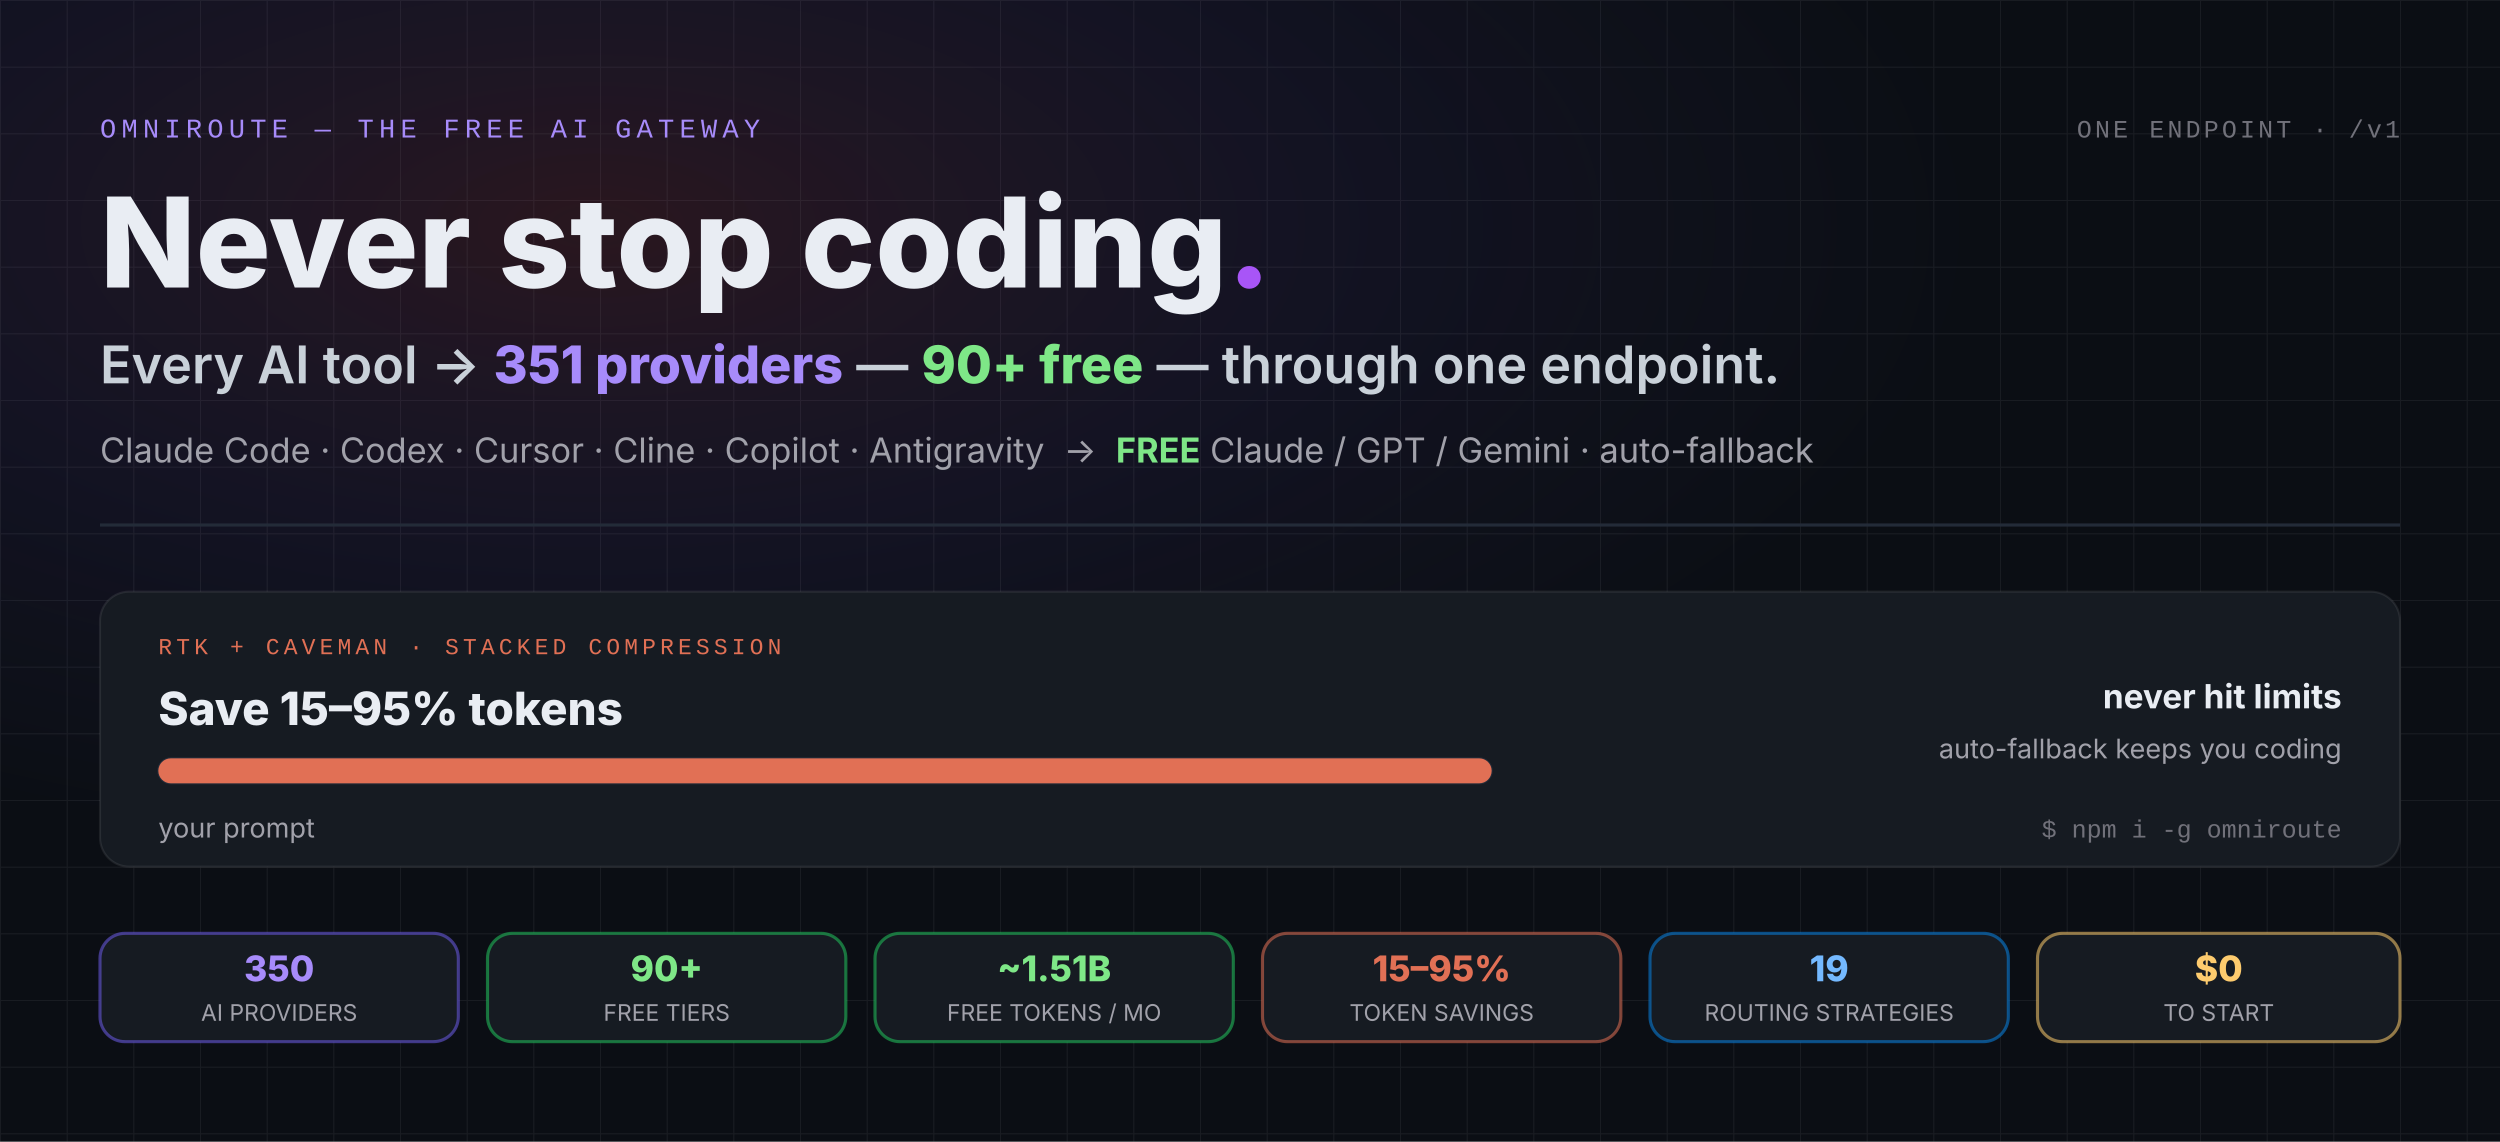
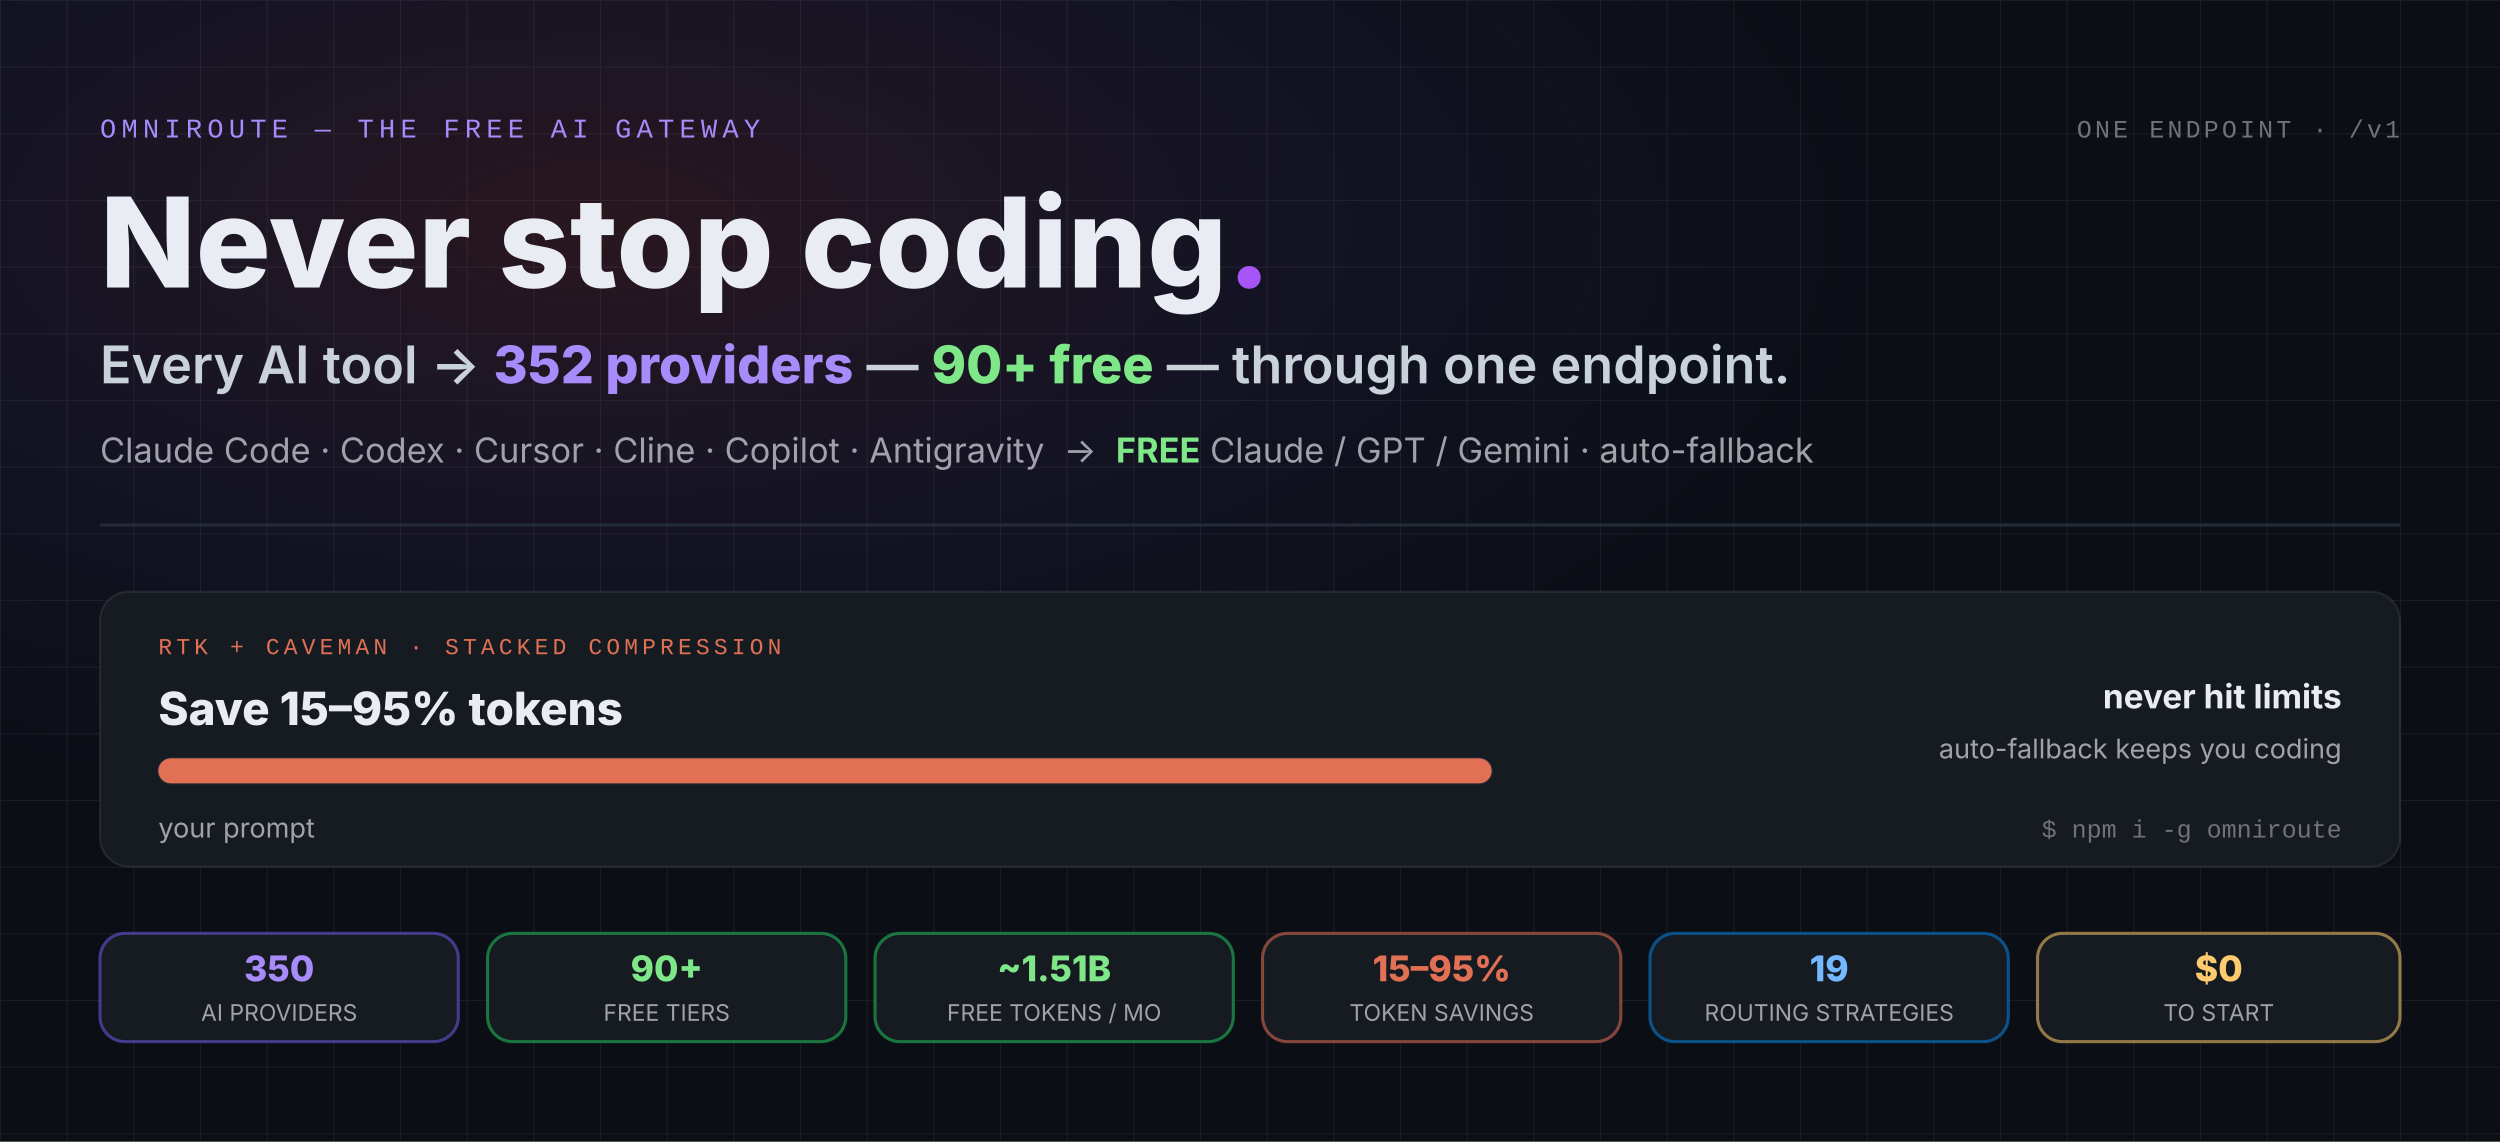
- <svg xmlns="http://www.w3.org/2000/svg" viewBox="0 0 1200 548" role="img" aria-label="OmniRoute hero: Never stop coding. Every AI tool to 351 providers — 90+ free — through one endpoint. Claude Code, Codex, Cursor, Cline, Copilot and Antigravity into free Claude, GPT and Gemini with auto-fallback. RTK + Caveman stacked compression saves 15 to 95 percent of tokens — about 89 percent average on tool-heavy sessions — so you never hit limits. Stats: 351 AI providers, 90+ free tiers, about 1.51B free tokens per month, 15 to 95 percent token savings, 19 routing strategies, zero dollars to start.">
+ <svg xmlns="http://www.w3.org/2000/svg" viewBox="0 0 1200 548" role="img" aria-label="OmniRoute hero: Never stop coding. Every AI tool to 352 providers — 90+ free — through one endpoint. Claude Code, Codex, Cursor, Cline, Copilot and Antigravity into free Claude, GPT and Gemini with auto-fallback. RTK + Caveman stacked compression saves 15 to 95 percent of tokens — about 89 percent average on tool-heavy sessions — so you never hit limits. Stats: 352 AI providers, 90+ free tiers, about 1.51B free tokens per month, 15 to 95 percent token savings, 19 routing strategies, zero dollars to start.">
  <defs>
    <pattern id="gridPaperH" width="32" height="32" patternUnits="userSpaceOnUse">
      <path d="M 32 0 L 0 0 0 32" fill="none" stroke="#ffffff" stroke-opacity="0.06" stroke-width="1" />
    </pattern>
    <radialGradient id="bgGlowH" cx="24%" cy="20%" r="55%">
      <stop offset="0%" stop-color="#e54d5e" stop-opacity="0.14" />
      <stop offset="55%" stop-color="#8b5cf6" stop-opacity="0.06" />
      <stop offset="100%" stop-color="#6366f1" stop-opacity="0" />
    </radialGradient>
    <linearGradient id="gradBrandH" x1="0" y1="0" x2="1" y2="1">
      <stop offset="0%" stop-color="#e54d5e" />
      <stop offset="100%" stop-color="#a855f7" />
    </linearGradient>
    <path id="dividerPathH" d="M 48,252 L 1152,252" />
  </defs>
  <rect width="1200" height="548" fill="#0b0e14" />
  <rect width="1200" height="548" fill="url(#gridPaperH)" />
  <rect width="1200" height="548" fill="url(#bgGlowH)" />
  <text x="48" y="66" font-family="Consolas, 'Courier New', monospace" font-size="13" letter-spacing="2.5" fill="#a78bfa">OMNIROUTE — THE FREE AI GATEWAY</text>
  <text x="1152" y="66" text-anchor="end" font-family="Consolas, 'Courier New', monospace" font-size="12" letter-spacing="1.5" fill="#71717a">ONE ENDPOINT · /v1</text>
  <text x="48" y="138" font-family="Inter, 'Segoe UI', Arial, Helvetica, system-ui, sans-serif" font-size="60" font-weight="800" fill="#e9edf3">Never stop coding<tspan fill="#a855f7">.</tspan>
  </text>
-   <text x="48" y="184" font-family="Inter, 'Segoe UI', Arial, Helvetica, system-ui, sans-serif" font-size="25" font-weight="600" fill="#c9d1d9">Every AI tool → <tspan fill="#a78bfa" font-weight="800">351 providers</tspan> — <tspan fill="#7ee787" font-weight="800">90+ free</tspan> — through one endpoint.</text>
+   <text x="48" y="184" font-family="Inter, 'Segoe UI', Arial, Helvetica, system-ui, sans-serif" font-size="25" font-weight="600" fill="#c9d1d9">Every AI tool → <tspan fill="#a78bfa" font-weight="800">352 providers</tspan> — <tspan fill="#7ee787" font-weight="800">90+ free</tspan> — through one endpoint.</text>
  <text x="48" y="222" font-family="Inter, 'Segoe UI', Arial, Helvetica, system-ui, sans-serif" font-size="16.5" fill="#a1a1aa">Claude Code · Codex · Cursor · Cline · Copilot · Antigravity  →  <tspan fill="#7ee787" font-weight="700">FREE</tspan> Claude / GPT / Gemini · auto-fallback</text>
  <line x1="48" y1="252" x2="1152" y2="252" stroke="#232b38" stroke-width="1.5" />
  <circle r="4" fill="url(#gradBrandH)" opacity="0">
    <animateMotion dur="6s" repeatCount="indefinite" keyPoints="0;1" keyTimes="0;1" calcMode="linear">
      <mpath href="#dividerPathH" />
    </animateMotion>
    <animate attributeName="opacity" values="0;0.9;0.9;0" keyTimes="0;0.08;0.6;0.75" dur="6s" repeatCount="indefinite" />
  </circle>
  <g>
    <rect x="48" y="284" width="1104" height="132" rx="14" fill="#161b22" stroke="#ffffff" stroke-opacity="0.08" stroke-width="1" />
    <text x="76" y="314" font-family="Consolas, 'Courier New', monospace" font-size="11" letter-spacing="2" fill="#e17055">RTK + CAVEMAN · STACKED COMPRESSION</text>
    <text x="76" y="348" font-family="Inter, 'Segoe UI', Arial, Helvetica, system-ui, sans-serif" font-size="22" font-weight="800" fill="#e9edf3">Save 15–95% tokens</text>
    <rect x="76" y="364" width="640" height="12" rx="6" fill="#0b0e14" stroke="#232b38" stroke-width="1" />
    <rect x="76" y="364" width="640" height="12" rx="6" fill="#e17055">
      <animate attributeName="width" values="640;640;70;70;640" keyTimes="0;0.12;0.5;0.88;1" dur="8s" repeatCount="indefinite" calcMode="spline" keySplines="0.4 0 0.2 1;0.4 0 0.2 1;0.4 0 0.2 1;0.4 0 0.2 1" />
    </rect>
    <text x="76" y="402" font-family="Inter, 'Segoe UI', Arial, Helvetica, system-ui, sans-serif" font-size="13" fill="#a1a1aa">your prompt
      <animate attributeName="opacity" values="1;1;0;0;1" keyTimes="0;0.12;0.35;0.88;1" dur="8s" repeatCount="indefinite" calcMode="discrete" />
    </text>
    <text x="76" y="402" font-family="Inter, 'Segoe UI', Arial, Helvetica, system-ui, sans-serif" font-size="13" font-weight="700" fill="#e17055" opacity="0">−89% avg on tool-heavy sessions
      <animate attributeName="opacity" values="0;0;1;1;0" keyTimes="0;0.35;0.36;0.88;1" dur="8s" repeatCount="indefinite" calcMode="discrete" />
    </text>
    <text x="1124" y="340" text-anchor="end" font-family="Inter, 'Segoe UI', Arial, Helvetica, system-ui, sans-serif" font-size="16" font-weight="700" fill="#e9edf3">never hit limits</text>
    <text x="1124" y="364" text-anchor="end" font-family="Inter, 'Segoe UI', Arial, Helvetica, system-ui, sans-serif" font-size="13" fill="#a1a1aa">auto-fallback keeps you coding</text>
    <text x="1124" y="402" text-anchor="end" font-family="Consolas, 'Courier New', monospace" font-size="12" fill="#71717a">$ npm i -g omniroute</text>
  </g>
  <g font-family="Inter, 'Segoe UI', Arial, Helvetica, system-ui, sans-serif" text-anchor="middle">
    <rect x="48" y="448" width="172" height="52" rx="12" fill="#161b22" stroke="#6c5ce7" stroke-opacity="0.55" stroke-width="1.5" />
    <text x="134" y="471" font-size="17" font-weight="800" fill="#a78bfa">350</text>
    <text x="134" y="490" font-size="11" fill="#a1a1aa">AI PROVIDERS</text>
    <rect x="234" y="448" width="172" height="52" rx="12" fill="#161b22" stroke="#22c55e" stroke-opacity="0.55" stroke-width="1.5" />
    <text x="320" y="471" font-size="17" font-weight="800" fill="#7ee787">90+</text>
    <text x="320" y="490" font-size="11" fill="#a1a1aa">FREE TIERS</text>
    <rect x="420" y="448" width="172" height="52" rx="12" fill="#161b22" stroke="#22c55e" stroke-opacity="0.55" stroke-width="1.5" />
    <text x="506" y="471" font-size="17" font-weight="800" fill="#7ee787">~1.51B</text>
    <text x="506" y="490" font-size="11" fill="#a1a1aa">FREE TOKENS / MO</text>
    <rect x="606" y="448" width="172" height="52" rx="12" fill="#161b22" stroke="#e17055" stroke-opacity="0.55" stroke-width="1.5" />
    <text x="692" y="471" font-size="17" font-weight="800" fill="#e17055">15–95%</text>
    <text x="692" y="490" font-size="11" fill="#a1a1aa">TOKEN SAVINGS</text>
    <rect x="792" y="448" width="172" height="52" rx="12" fill="#161b22" stroke="#0984e3" stroke-opacity="0.55" stroke-width="1.5" />
    <text x="878" y="471" font-size="17" font-weight="800" fill="#74b9ff">19</text>
    <text x="878" y="490" font-size="11" fill="#a1a1aa">ROUTING STRATEGIES</text>
    <rect x="978" y="448" width="174" height="52" rx="12" fill="#161b22" stroke="#fdcb6e" stroke-opacity="0.55" stroke-width="1.5" />
    <text x="1065" y="471" font-size="17" font-weight="800" fill="#fdcb6e">$0</text>
    <text x="1065" y="490" font-size="11" fill="#a1a1aa">TO START</text>
  </g>
</svg>
